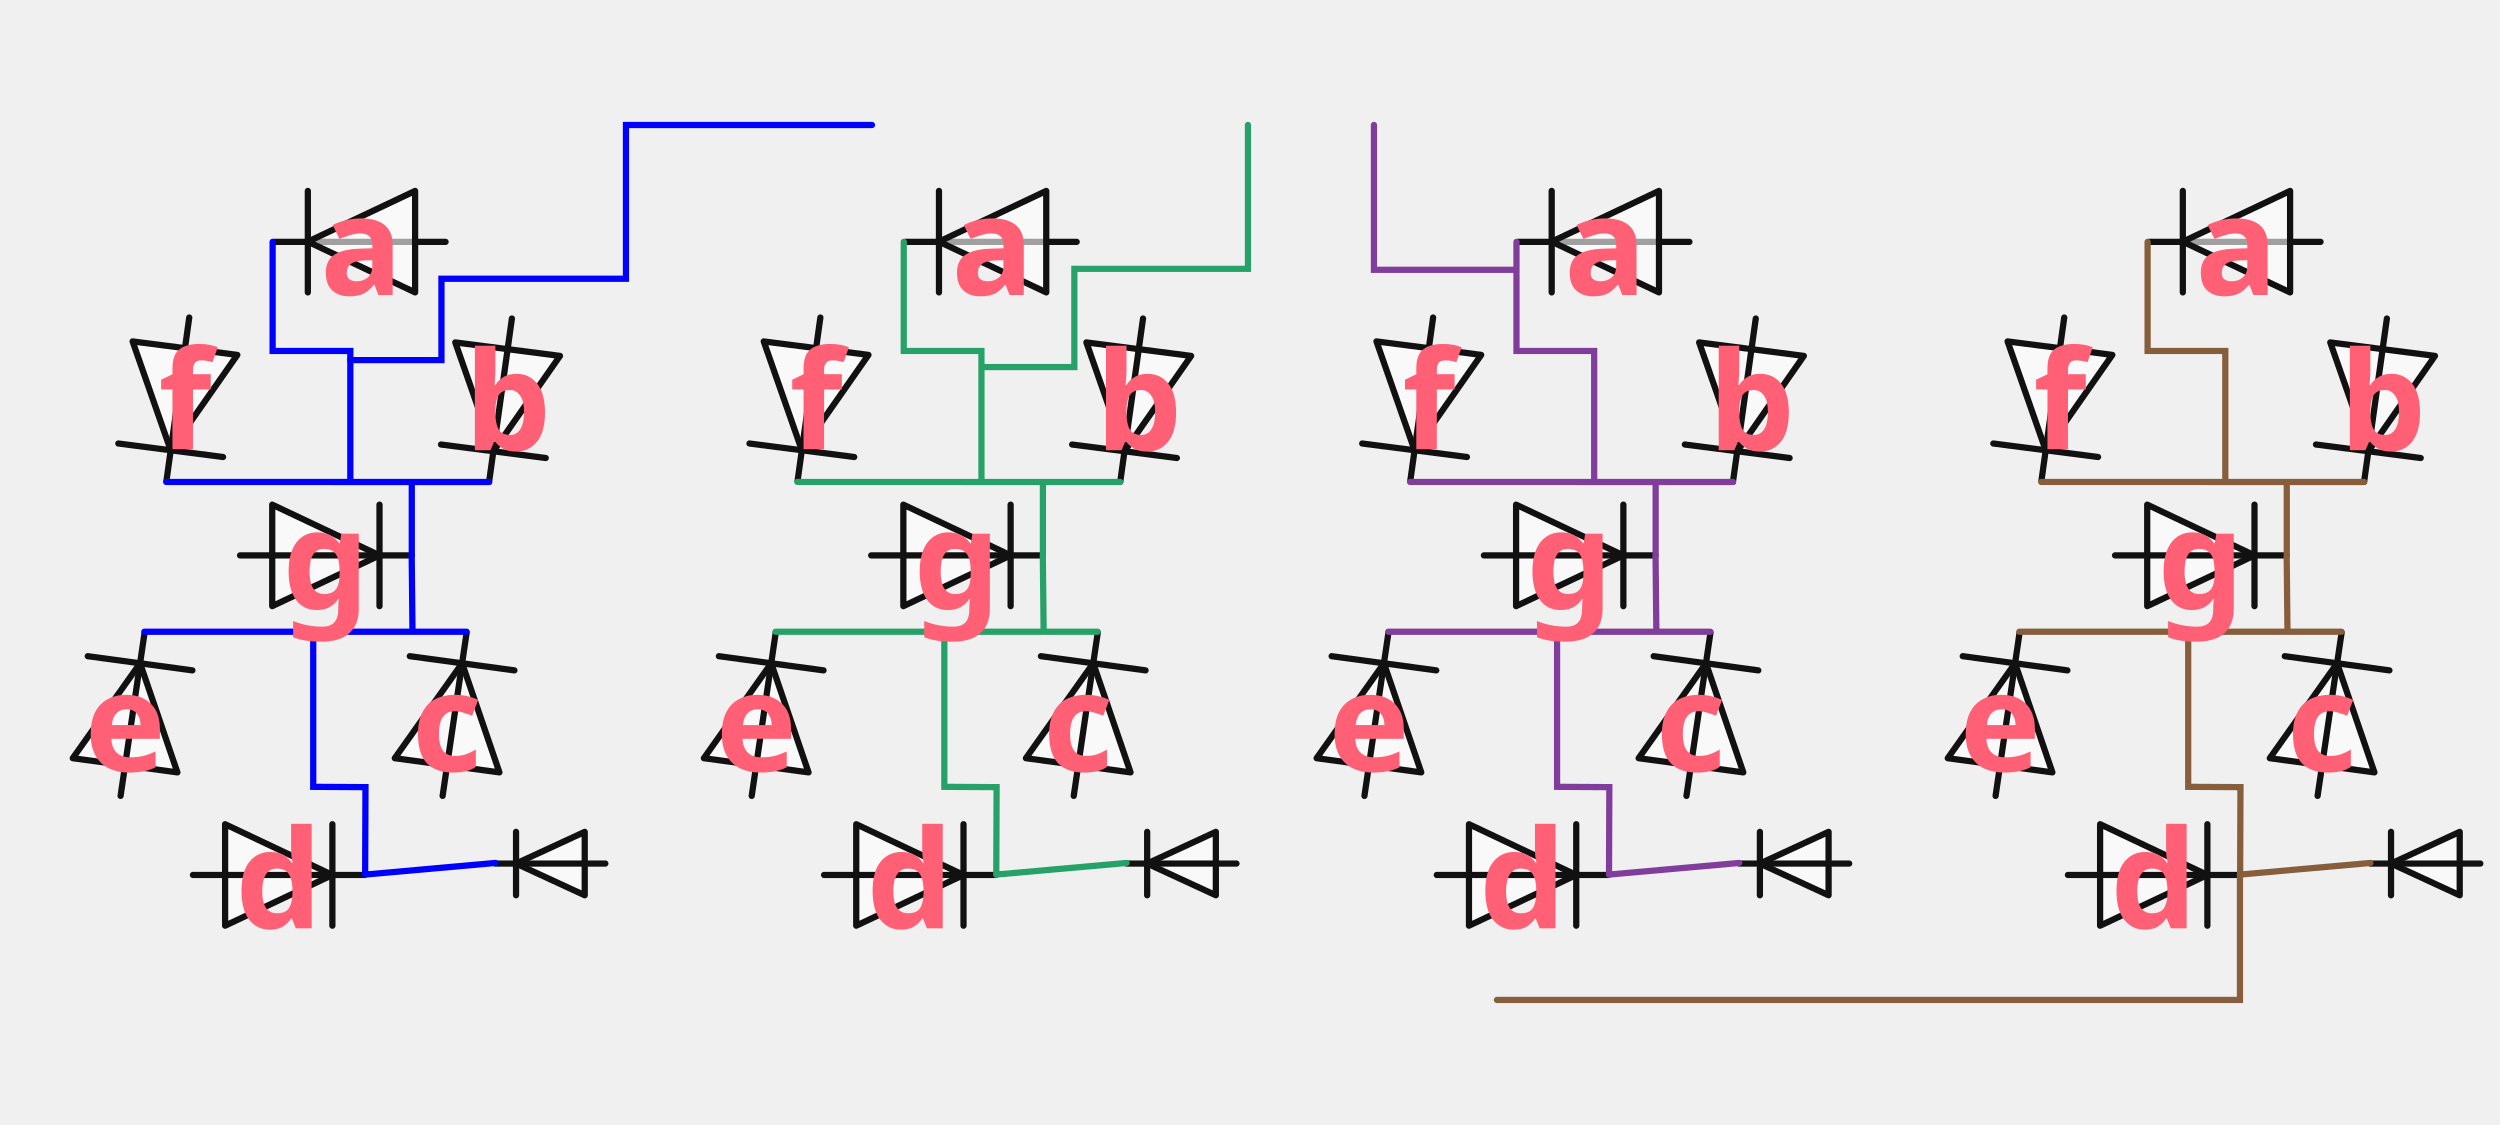
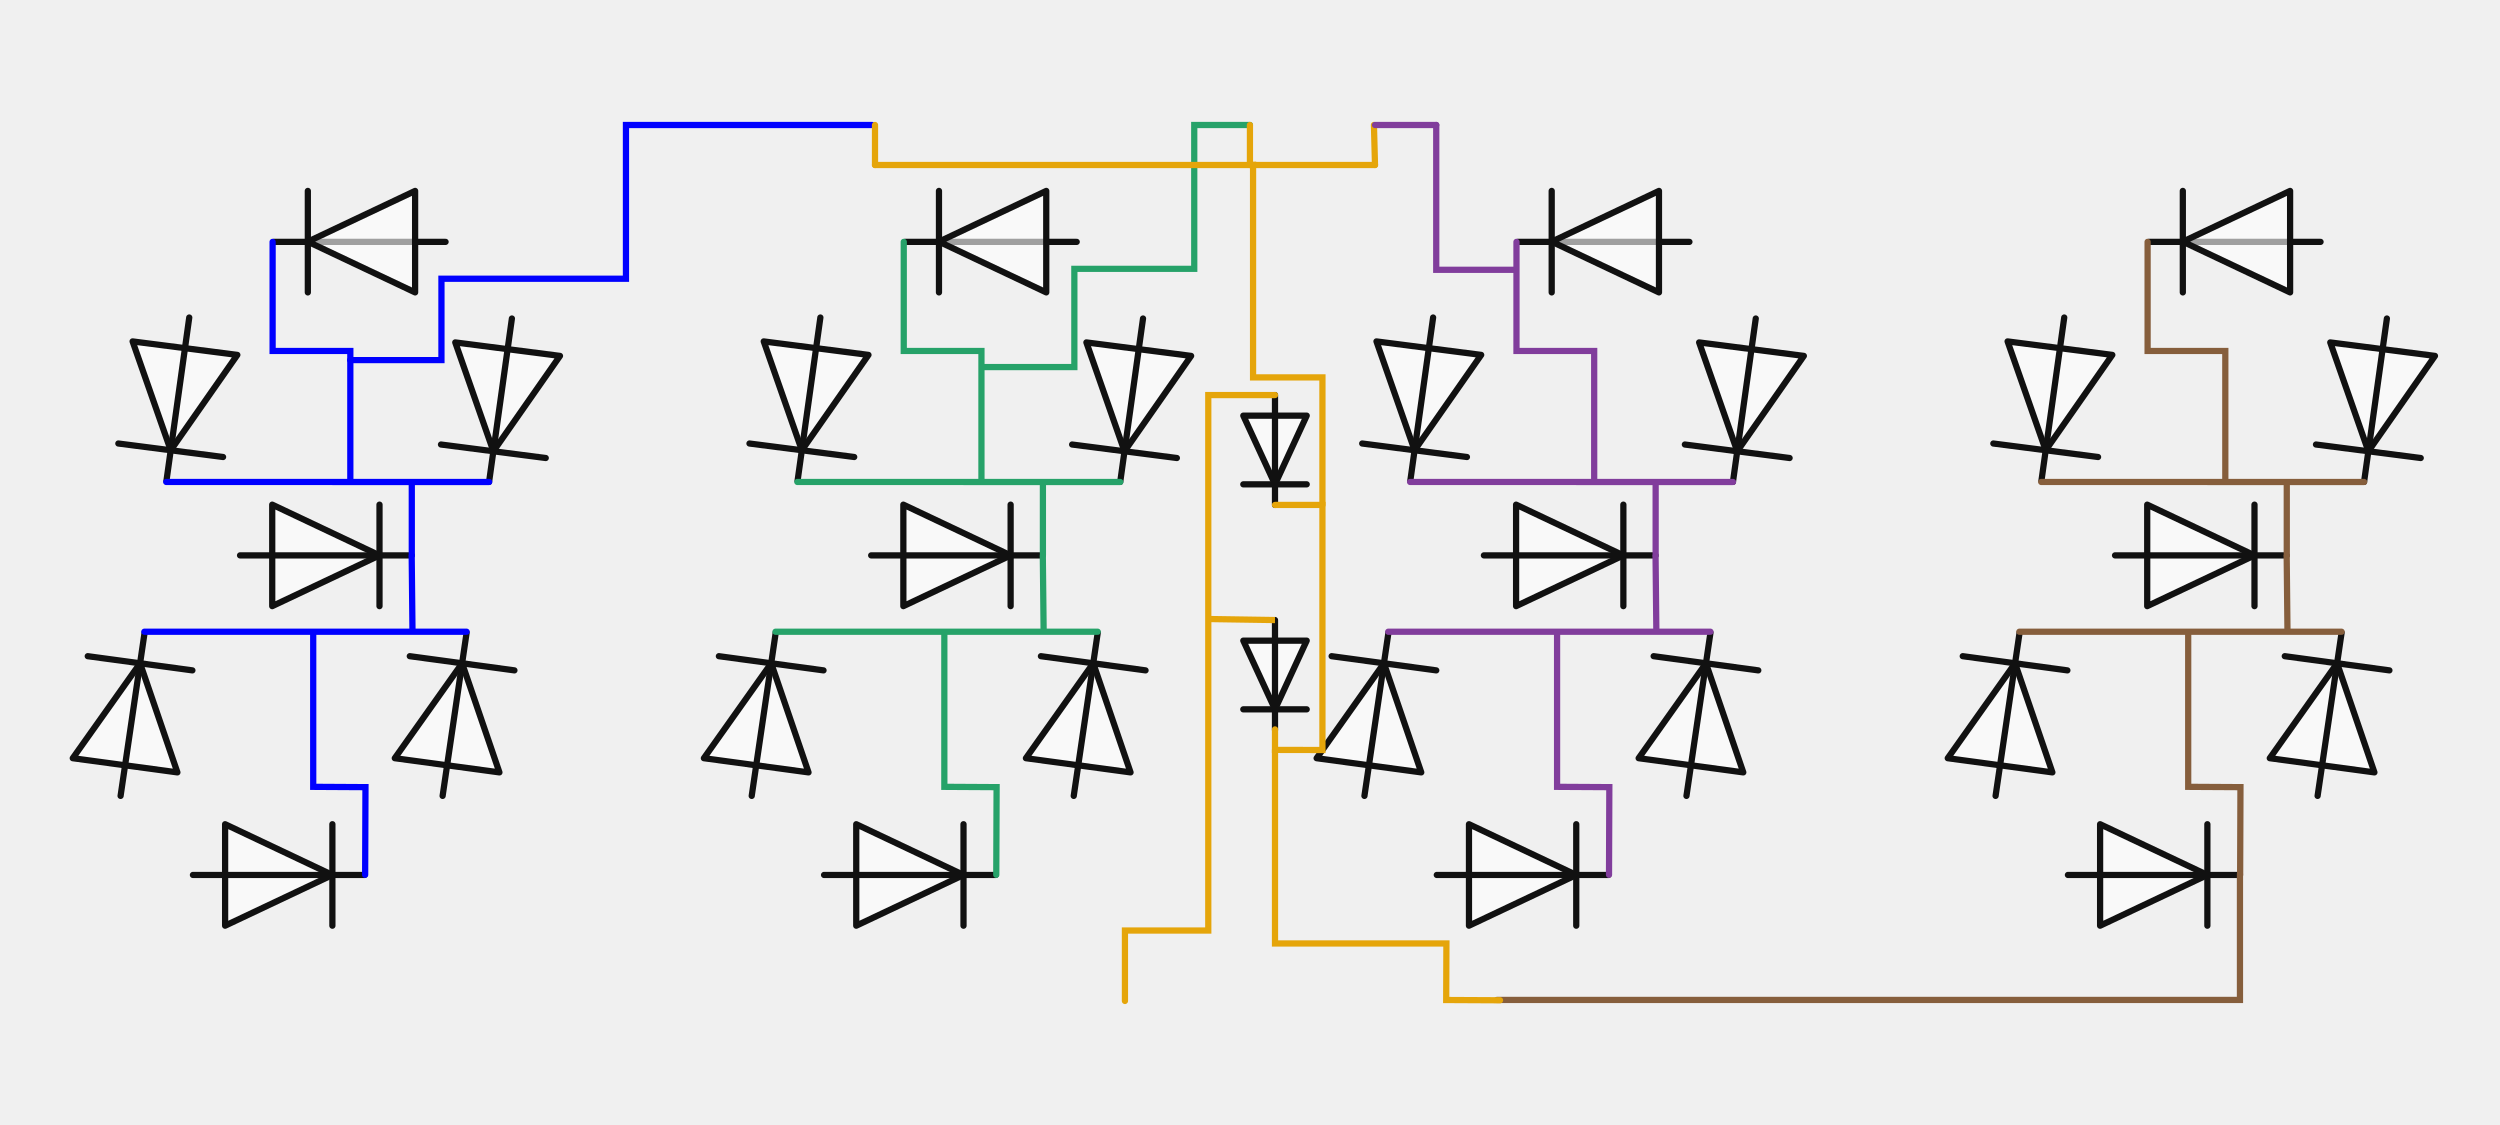
<svg xmlns="http://www.w3.org/2000/svg" viewBox="0 0 200 90">
  <path d="M 21.778,48.491 V 40.372 L 30.36,44.431 Z" fill="#ffffff" fill-opacity="0.6" id="path8-4-11" style="stroke:#111111;stroke-width:0.5;stroke-linecap:round;stroke-linejoin:round;stroke-dasharray:none" />
  <line x1="19.204" y1="44.431" x2="32.935" y2="44.431" id="line9-8-38" style="fill:none;stroke:#111111;stroke-width:0.5;stroke-linecap:round;stroke-linejoin:round;stroke-dasharray:none" />
  <line x1="21.914" y1="19.35" x2="35.645" y2="19.35" id="line9-8-7-74" style="fill:none;stroke:#111111;stroke-width:0.5;stroke-linecap:round;stroke-linejoin:round;stroke-dasharray:none" />
  <line x1="30.36" y1="48.491" x2="30.36" y2="40.372" id="line10-8-27" style="fill:none;stroke:#111111;stroke-width:0.5;stroke-linecap:round;stroke-linejoin:round;stroke-dasharray:none" />
  <path d="M 33.209,15.274 V 23.392 L 24.627,19.333 Z" fill="#ffffff" fill-opacity="0.6" id="path8-4-5-7" style="stroke:#111111;stroke-width:0.5;stroke-linecap:round;stroke-linejoin:round;stroke-dasharray:none" />
  <line x1="24.627" y1="15.274" x2="24.627" y2="23.392" id="line10-8-1-9" style="fill:none;stroke:#111111;stroke-width:0.5;stroke-linecap:round;stroke-linejoin:round;stroke-dasharray:none" />
  <path d="M 18.009,74.056 V 65.937 L 26.591,69.997 Z" fill="#ffffff" fill-opacity="0.6" id="path8-4-1-31" style="stroke:#111111;stroke-width:0.5;stroke-linecap:round;stroke-linejoin:round;stroke-dasharray:none" />
  <line x1="15.435" y1="69.997" x2="29.166" y2="69.997" id="line9-8-52-9" style="fill:none;stroke:#111111;stroke-width:0.5;stroke-linecap:round;stroke-linejoin:round;stroke-dasharray:none" />
  <line x1="26.591" y1="74.056" x2="26.591" y2="65.937" id="line10-8-7-8" style="fill:none;stroke:#111111;stroke-width:0.5;stroke-linecap:round;stroke-linejoin:round;stroke-dasharray:none" />
-   <path d="M 46.778,66.549 V 71.622 L 41.283,69.085 Z" fill="#ffffff" fill-opacity="0.6" id="path8-4-1-3-6" style="stroke:#111111;stroke-width:0.5;stroke-linecap:round;stroke-linejoin:round;stroke-dasharray:none" />
-   <line x1="48.426" y1="69.085" x2="39.634" y2="69.085" id="line9-8-52-3-5" style="fill:none;stroke:#111111;stroke-width:0.5;stroke-linecap:round;stroke-linejoin:round;stroke-dasharray:none" />
-   <line x1="41.283" y1="66.549" x2="41.283" y2="71.622" id="line10-8-7-4-0" style="fill:none;stroke:#111111;stroke-width:0.5;stroke-linecap:round;stroke-linejoin:round;stroke-dasharray:none" />
  <path d="M 10.608,27.313 18.987,28.392 13.657,36.021 Z" fill="#ffffff" fill-opacity="0.6" id="path8-4-2-2" style="stroke:#111111;stroke-width:0.5;stroke-linecap:round;stroke-linejoin:round;stroke-dasharray:none" />
  <line x1="15.14" y1="25.402" x2="13.315" y2="38.471" id="line9-8-3-86" style="fill:none;stroke:#111111;stroke-width:0.5;stroke-linecap:round;stroke-linejoin:round;stroke-dasharray:none" />
  <line x1="9.468" y1="35.481" x2="17.846" y2="36.56" id="line10-8-2-0" style="fill:none;stroke:#111111;stroke-width:0.5;stroke-linecap:round;stroke-linejoin:round;stroke-dasharray:none" />
  <path d="M 36.421,27.393 44.799,28.472 39.47,36.101 Z" fill="#ffffff" fill-opacity="0.6" id="path8-4-2-6-2" style="stroke:#111111;stroke-width:0.5;stroke-linecap:round;stroke-linejoin:round;stroke-dasharray:none" />
  <line x1="40.952" y1="25.482" x2="39.127" y2="38.552" id="line9-8-3-8-4" style="fill:none;stroke:#111111;stroke-width:0.5;stroke-linecap:round;stroke-linejoin:round;stroke-dasharray:none" />
  <line x1="35.28" y1="35.562" x2="43.659" y2="36.641" id="line10-8-2-5-8" style="fill:none;stroke:#111111;stroke-width:0.5;stroke-linecap:round;stroke-linejoin:round;stroke-dasharray:none" />
  <path d="M 31.583,60.656 39.954,61.791 36.969,53.063 Z" fill="#ffffff" fill-opacity="0.6" id="path8-4-2-1-6" style="stroke:#111111;stroke-width:0.5;stroke-linecap:round;stroke-linejoin:round;stroke-dasharray:none" />
  <line x1="35.409" y1="63.672" x2="37.329" y2="50.615" id="line9-8-3-89-5" style="fill:none;stroke:#111111;stroke-width:0.5;stroke-linecap:round;stroke-linejoin:round;stroke-dasharray:none" />
  <line x1="32.783" y1="52.495" x2="41.154" y2="53.63" id="line10-8-2-2-0" style="fill:none;stroke:#111111;stroke-width:0.5;stroke-linecap:round;stroke-linejoin:round;stroke-dasharray:none" />
  <path d="M 5.821,60.656 14.192,61.791 11.207,53.063 Z" fill="#ffffff" fill-opacity="0.6" id="path8-4-2-1-3-90" style="stroke:#111111;stroke-width:0.5;stroke-linecap:round;stroke-linejoin:round;stroke-dasharray:none" />
  <line x1="9.647" y1="63.672" x2="11.567" y2="50.615" id="line9-8-3-89-8-0" style="fill:none;stroke:#111111;stroke-width:0.5;stroke-linecap:round;stroke-linejoin:round;stroke-dasharray:none" />
  <line x1="7.021" y1="52.495" x2="15.392" y2="53.63" id="line10-8-2-2-7-6" style="fill:none;stroke:#111111;stroke-width:0.5;stroke-linecap:round;stroke-linejoin:round;stroke-dasharray:none" />
  <path style="fill:none;stroke:#0000ff;stroke-width:0.5;stroke-linecap:round;stroke-dasharray:none" d="M 32.936,44.498 32.997,50.291" id="path22-13" />
-   <path id="path25-8" style="fill:none;stroke:#0000ff;stroke-width:0.5;stroke-linecap:round;stroke-dasharray:none" d="M 29.212,69.984 29.238,62.971 25.057,62.947 V 50.587 M 39.631,69.036 29.201,69.966 M 11.55,50.538 H 37.326 M 32.943,44.413 V 38.684 M 21.809,19.35 V 28.077 H 28.026 V 38.479 M 39.131,38.559 13.299,38.557" />
+   <path id="path25-8" style="fill:none;stroke:#0000ff;stroke-width:0.5;stroke-linecap:round;stroke-dasharray:none" d="M 29.212,69.984 29.238,62.971 25.057,62.947 V 50.587 M 11.55,50.538 H 37.326 M 32.943,44.413 V 38.684 M 21.809,19.35 V 28.077 H 28.026 V 38.479 M 39.131,38.559 13.299,38.557" />
  <path d="M 72.268,48.491 V 40.372 L 80.85,44.431 Z" fill="#ffffff" fill-opacity="0.6" id="path8-4-15" style="stroke:#111111;stroke-width:0.5;stroke-linecap:round;stroke-linejoin:round;stroke-dasharray:none" />
  <line x1="69.694" y1="44.431" x2="83.425" y2="44.431" id="line9-8-2" style="fill:none;stroke:#111111;stroke-width:0.5;stroke-linecap:round;stroke-linejoin:round;stroke-dasharray:none" />
  <line x1="72.404" y1="19.35" x2="86.135" y2="19.35" id="line9-8-7-7" style="fill:none;stroke:#111111;stroke-width:0.5;stroke-linecap:round;stroke-linejoin:round;stroke-dasharray:none" />
  <line x1="80.85" y1="48.491" x2="80.85" y2="40.372" id="line10-8-6" style="fill:none;stroke:#111111;stroke-width:0.5;stroke-linecap:round;stroke-linejoin:round;stroke-dasharray:none" />
  <path d="M 83.7,15.274 V 23.392 L 75.118,19.333 Z" fill="#ffffff" fill-opacity="0.6" id="path8-4-5-1-3" style="stroke:#111111;stroke-width:0.5;stroke-linecap:round;stroke-linejoin:round;stroke-dasharray:none" />
  <line x1="75.118" y1="15.274" x2="75.118" y2="23.392" id="line10-8-1-4" style="fill:none;stroke:#111111;stroke-width:0.5;stroke-linecap:round;stroke-linejoin:round;stroke-dasharray:none" />
  <path d="M 68.499,74.056 V 65.937 L 77.081,69.997 Z" fill="#ffffff" fill-opacity="0.6" id="path8-4-1-2-44" style="stroke:#111111;stroke-width:0.5;stroke-linecap:round;stroke-linejoin:round;stroke-dasharray:none" />
  <line x1="65.925" y1="69.997" x2="79.656" y2="69.997" id="line9-8-52-32" style="fill:none;stroke:#111111;stroke-width:0.5;stroke-linecap:round;stroke-linejoin:round;stroke-dasharray:none" />
  <line x1="77.081" y1="74.056" x2="77.081" y2="65.937" id="line10-8-7-2" style="fill:none;stroke:#111111;stroke-width:0.5;stroke-linecap:round;stroke-linejoin:round;stroke-dasharray:none" />
-   <path d="M 97.268,66.549 V 71.622 L 91.773,69.085 Z" fill="#ffffff" fill-opacity="0.6" id="path8-4-1-3-1-6" style="stroke:#111111;stroke-width:0.5;stroke-linecap:round;stroke-linejoin:round;stroke-dasharray:none" />
-   <line x1="98.917" y1="69.085" x2="90.124" y2="69.085" id="line9-8-52-3-6" style="fill:none;stroke:#111111;stroke-width:0.5;stroke-linecap:round;stroke-linejoin:round;stroke-dasharray:none" />
-   <line x1="91.773" y1="66.549" x2="91.773" y2="71.622" id="line10-8-7-4-8" style="fill:none;stroke:#111111;stroke-width:0.5;stroke-linecap:round;stroke-linejoin:round;stroke-dasharray:none" />
  <path d="M 61.098,27.313 69.477,28.392 64.147,36.021 Z" fill="#ffffff" fill-opacity="0.6" id="path8-4-2-5-0" style="stroke:#111111;stroke-width:0.5;stroke-linecap:round;stroke-linejoin:round;stroke-dasharray:none" />
  <line x1="65.63" y1="25.402" x2="63.805" y2="38.471" id="line9-8-3-7" style="fill:none;stroke:#111111;stroke-width:0.5;stroke-linecap:round;stroke-linejoin:round;stroke-dasharray:none" />
  <line x1="59.958" y1="35.481" x2="68.337" y2="36.56" id="line10-8-2-6" style="fill:none;stroke:#111111;stroke-width:0.5;stroke-linecap:round;stroke-linejoin:round;stroke-dasharray:none" />
  <path d="M 86.911,27.393 95.29,28.472 89.96,36.101 Z" fill="#ffffff" fill-opacity="0.6" id="path8-4-2-6-1" style="stroke:#111111;stroke-width:0.5;stroke-linecap:round;stroke-linejoin:round;stroke-dasharray:none" />
  <line x1="91.442" y1="25.482" x2="89.618" y2="38.552" id="line9-8-3-8-8-6" style="fill:none;stroke:#111111;stroke-width:0.5;stroke-linecap:round;stroke-linejoin:round;stroke-dasharray:none" />
  <line x1="85.77" y1="35.562" x2="94.149" y2="36.641" id="line10-8-2-5-9" style="fill:none;stroke:#111111;stroke-width:0.5;stroke-linecap:round;stroke-linejoin:round;stroke-dasharray:none" />
  <path d="M 82.073,60.656 90.444,61.791 87.459,53.063 Z" fill="#ffffff" fill-opacity="0.6" id="path8-4-2-1-2" style="stroke:#111111;stroke-width:0.5;stroke-linecap:round;stroke-linejoin:round;stroke-dasharray:none" />
  <line x1="85.899" y1="63.672" x2="87.819" y2="50.615" id="line9-8-3-89-7" style="fill:none;stroke:#111111;stroke-width:0.5;stroke-linecap:round;stroke-linejoin:round;stroke-dasharray:none" />
  <line x1="83.273" y1="52.495" x2="91.644" y2="53.63" id="line10-8-2-2-9" style="fill:none;stroke:#111111;stroke-width:0.5;stroke-linecap:round;stroke-linejoin:round;stroke-dasharray:none" />
  <path d="M 56.311,60.656 64.682,61.791 61.697,53.063 Z" fill="#ffffff" fill-opacity="0.6" id="path8-4-2-1-3-5" style="stroke:#111111;stroke-width:0.5;stroke-linecap:round;stroke-linejoin:round;stroke-dasharray:none" />
  <line x1="60.137" y1="63.672" x2="62.057" y2="50.615" id="line9-8-3-89-8-4" style="fill:none;stroke:#111111;stroke-width:0.5;stroke-linecap:round;stroke-linejoin:round;stroke-dasharray:none" />
  <line x1="57.511" y1="52.495" x2="65.882" y2="53.63" id="line10-8-2-2-7-3" style="fill:none;stroke:#111111;stroke-width:0.5;stroke-linecap:round;stroke-linejoin:round;stroke-dasharray:none" />
  <path style="fill:none;stroke:#26a269;stroke-width:0.5;stroke-linecap:round;stroke-dasharray:none" d="M 83.426,44.498 83.488,50.291" id="path22-1" />
-   <path id="path25-2" style="fill:none;stroke:#26a269;stroke-width:0.5;stroke-linecap:round;stroke-dasharray:none" d="M 79.702,69.984 79.728,62.971 75.547,62.947 V 50.587 M 90.122,69.036 79.691,69.966 M 62.04,50.538 H 87.816 M 83.433,44.413 V 38.684 M 72.3,19.35 V 28.077 H 78.516 V 38.479 M 89.621,38.559 63.789,38.557" />
+   <path id="path25-2" style="fill:none;stroke:#26a269;stroke-width:0.5;stroke-linecap:round;stroke-dasharray:none" d="M 79.702,69.984 79.728,62.971 75.547,62.947 V 50.587 M 62.04,50.538 H 87.816 M 83.433,44.413 V 38.684 M 72.3,19.35 V 28.077 H 78.516 V 38.479 M 89.621,38.559 63.789,38.557" />
  <path d="M 121.287,48.491 V 40.372 L 129.869,44.431 Z" fill="#ffffff" fill-opacity="0.6" id="path8-4-11-1" style="stroke:#111111;stroke-width:0.5;stroke-linecap:round;stroke-linejoin:round;stroke-dasharray:none" />
  <line x1="118.712" y1="44.431" x2="132.444" y2="44.431" id="line9-8-38-3" style="fill:none;stroke:#111111;stroke-width:0.5;stroke-linecap:round;stroke-linejoin:round;stroke-dasharray:none" />
  <line x1="121.423" y1="19.35" x2="135.154" y2="19.35" id="line9-8-7-74-5" style="fill:none;stroke:#111111;stroke-width:0.5;stroke-linecap:round;stroke-linejoin:round;stroke-dasharray:none" />
  <line x1="129.869" y1="48.491" x2="129.869" y2="40.372" id="line10-8-27-9" style="fill:none;stroke:#111111;stroke-width:0.5;stroke-linecap:round;stroke-linejoin:round;stroke-dasharray:none" />
  <path d="M 132.718,15.274 V 23.392 L 124.136,19.333 Z" fill="#ffffff" fill-opacity="0.6" id="path8-4-5-7-8" style="stroke:#111111;stroke-width:0.5;stroke-linecap:round;stroke-linejoin:round;stroke-dasharray:none" />
  <line x1="124.136" y1="15.274" x2="124.136" y2="23.392" id="line10-8-1-9-4" style="fill:none;stroke:#111111;stroke-width:0.5;stroke-linecap:round;stroke-linejoin:round;stroke-dasharray:none" />
  <path d="M 117.518,74.056 V 65.937 L 126.1,69.997 Z" fill="#ffffff" fill-opacity="0.6" id="path8-4-1-31-0" style="stroke:#111111;stroke-width:0.5;stroke-linecap:round;stroke-linejoin:round;stroke-dasharray:none" />
  <line x1="114.943" y1="69.997" x2="128.675" y2="69.997" id="line9-8-52-9-7" style="fill:none;stroke:#111111;stroke-width:0.5;stroke-linecap:round;stroke-linejoin:round;stroke-dasharray:none" />
  <line x1="126.1" y1="74.056" x2="126.1" y2="65.937" id="line10-8-7-8-6" style="fill:none;stroke:#111111;stroke-width:0.5;stroke-linecap:round;stroke-linejoin:round;stroke-dasharray:none" />
-   <path d="M 146.287,66.549 V 71.622 L 140.792,69.085 Z" fill="#ffffff" fill-opacity="0.6" id="path8-4-1-3-6-3" style="stroke:#111111;stroke-width:0.5;stroke-linecap:round;stroke-linejoin:round;stroke-dasharray:none" />
-   <line x1="147.935" y1="69.085" x2="139.143" y2="69.085" id="line9-8-52-3-5-6" style="fill:none;stroke:#111111;stroke-width:0.5;stroke-linecap:round;stroke-linejoin:round;stroke-dasharray:none" />
-   <line x1="140.792" y1="66.549" x2="140.792" y2="71.622" id="line10-8-7-4-0-1" style="fill:none;stroke:#111111;stroke-width:0.5;stroke-linecap:round;stroke-linejoin:round;stroke-dasharray:none" />
  <path d="M 110.117,27.313 118.496,28.392 113.166,36.021 Z" fill="#ffffff" fill-opacity="0.6" id="path8-4-2-2-5" style="stroke:#111111;stroke-width:0.5;stroke-linecap:round;stroke-linejoin:round;stroke-dasharray:none" />
  <line x1="114.649" y1="25.402" x2="112.824" y2="38.471" id="line9-8-3-86-4" style="fill:none;stroke:#111111;stroke-width:0.5;stroke-linecap:round;stroke-linejoin:round;stroke-dasharray:none" />
  <line x1="108.976" y1="35.481" x2="117.355" y2="36.56" id="line10-8-2-0-2" style="fill:none;stroke:#111111;stroke-width:0.5;stroke-linecap:round;stroke-linejoin:round;stroke-dasharray:none" />
  <path d="M 135.93,27.393 144.308,28.472 138.978,36.101 Z" fill="#ffffff" fill-opacity="0.6" id="path8-4-2-6-2-0" style="stroke:#111111;stroke-width:0.5;stroke-linecap:round;stroke-linejoin:round;stroke-dasharray:none" />
  <line x1="140.461" y1="25.482" x2="138.636" y2="38.552" id="line9-8-3-8-4-9" style="fill:none;stroke:#111111;stroke-width:0.5;stroke-linecap:round;stroke-linejoin:round;stroke-dasharray:none" />
  <line x1="134.789" y1="35.562" x2="143.168" y2="36.641" id="line10-8-2-5-8-7" style="fill:none;stroke:#111111;stroke-width:0.5;stroke-linecap:round;stroke-linejoin:round;stroke-dasharray:none" />
  <path d="M 131.092,60.656 139.463,61.791 136.477,53.063 Z" fill="#ffffff" fill-opacity="0.6" id="path8-4-2-1-6-3" style="stroke:#111111;stroke-width:0.5;stroke-linecap:round;stroke-linejoin:round;stroke-dasharray:none" />
  <line x1="134.917" y1="63.672" x2="136.837" y2="50.615" id="line9-8-3-89-5-7" style="fill:none;stroke:#111111;stroke-width:0.5;stroke-linecap:round;stroke-linejoin:round;stroke-dasharray:none" />
  <line x1="132.292" y1="52.495" x2="140.663" y2="53.63" id="line10-8-2-2-0-2" style="fill:none;stroke:#111111;stroke-width:0.5;stroke-linecap:round;stroke-linejoin:round;stroke-dasharray:none" />
  <path d="M 105.33,60.656 113.701,61.791 110.715,53.063 Z" fill="#ffffff" fill-opacity="0.6" id="path8-4-2-1-3-90-6" style="stroke:#111111;stroke-width:0.5;stroke-linecap:round;stroke-linejoin:round;stroke-dasharray:none" />
  <line x1="109.155" y1="63.672" x2="111.075" y2="50.615" id="line9-8-3-89-8-0-0" style="fill:none;stroke:#111111;stroke-width:0.5;stroke-linecap:round;stroke-linejoin:round;stroke-dasharray:none" />
  <line x1="106.53" y1="52.495" x2="114.901" y2="53.63" id="line10-8-2-2-7-6-1" style="fill:none;stroke:#111111;stroke-width:0.5;stroke-linecap:round;stroke-linejoin:round;stroke-dasharray:none" />
  <path style="fill:none;stroke:#813d9c;stroke-width:0.5;stroke-linecap:round;stroke-dasharray:none" d="M 132.445,44.498 132.506,50.291" id="path22-13-6" />
-   <path id="path25-8-5" style="fill:none;stroke:#813d9c;stroke-width:0.5;stroke-linecap:round;stroke-dasharray:none" d="M 128.721,69.984 128.747,62.971 124.566,62.947 V 50.587 M 139.14,69.036 128.71,69.966 M 111.059,50.538 H 136.835 M 132.452,44.413 V 38.684 M 121.318,19.35 V 28.077 H 127.535 V 38.479 M 138.64,38.559 112.808,38.557" />
+   <path id="path25-8-5" style="fill:none;stroke:#813d9c;stroke-width:0.5;stroke-linecap:round;stroke-dasharray:none" d="M 128.721,69.984 128.747,62.971 124.566,62.947 V 50.587 M 111.059,50.538 H 136.835 M 132.452,44.413 V 38.684 M 121.318,19.35 V 28.077 H 127.535 V 38.479 M 138.64,38.559 112.808,38.557" />
  <path d="M 171.777,48.491 V 40.372 L 180.359,44.431 Z" fill="#ffffff" fill-opacity="0.6" id="path8-4-15-5" style="stroke:#111111;stroke-width:0.5;stroke-linecap:round;stroke-linejoin:round;stroke-dasharray:none" />
  <line x1="169.203" y1="44.431" x2="182.934" y2="44.431" id="line9-8-2-4" style="fill:none;stroke:#111111;stroke-width:0.5;stroke-linecap:round;stroke-linejoin:round;stroke-dasharray:none" />
  <line x1="171.913" y1="19.35" x2="185.644" y2="19.35" id="line9-8-7-7-1" style="fill:none;stroke:#111111;stroke-width:0.5;stroke-linecap:round;stroke-linejoin:round;stroke-dasharray:none" />
  <line x1="180.359" y1="48.491" x2="180.359" y2="40.372" id="line10-8-6-2" style="fill:none;stroke:#111111;stroke-width:0.5;stroke-linecap:round;stroke-linejoin:round;stroke-dasharray:none" />
  <path d="M 183.208,15.274 V 23.392 L 174.626,19.333 Z" fill="#ffffff" fill-opacity="0.6" id="path8-4-5-1-3-0" style="stroke:#111111;stroke-width:0.5;stroke-linecap:round;stroke-linejoin:round;stroke-dasharray:none" />
  <line x1="174.626" y1="15.274" x2="174.626" y2="23.392" id="line10-8-1-4-0" style="fill:none;stroke:#111111;stroke-width:0.5;stroke-linecap:round;stroke-linejoin:round;stroke-dasharray:none" />
  <path d="M 168.008,74.056 V 65.937 L 176.59,69.997 Z" fill="#ffffff" fill-opacity="0.6" id="path8-4-1-2-44-1" style="stroke:#111111;stroke-width:0.5;stroke-linecap:round;stroke-linejoin:round;stroke-dasharray:none" />
  <line x1="165.434" y1="69.997" x2="179.165" y2="69.997" id="line9-8-52-32-4" style="fill:none;stroke:#111111;stroke-width:0.5;stroke-linecap:round;stroke-linejoin:round;stroke-dasharray:none" />
  <line x1="176.59" y1="74.056" x2="176.59" y2="65.937" id="line10-8-7-2-6" style="fill:none;stroke:#111111;stroke-width:0.5;stroke-linecap:round;stroke-linejoin:round;stroke-dasharray:none" />
-   <path d="M 196.777,66.549 V 71.622 L 191.282,69.085 Z" fill="#ffffff" fill-opacity="0.6" id="path8-4-1-3-1-6-0" style="stroke:#111111;stroke-width:0.5;stroke-linecap:round;stroke-linejoin:round;stroke-dasharray:none" />
-   <line x1="198.425" y1="69.085" x2="189.633" y2="69.085" id="line9-8-52-3-6-7" style="fill:none;stroke:#111111;stroke-width:0.5;stroke-linecap:round;stroke-linejoin:round;stroke-dasharray:none" />
-   <line x1="191.282" y1="66.549" x2="191.282" y2="71.622" id="line10-8-7-4-8-1" style="fill:none;stroke:#111111;stroke-width:0.5;stroke-linecap:round;stroke-linejoin:round;stroke-dasharray:none" />
+   <g id="g3" transform="rotate(-90,56.4725,23.55777)">
+     <path d="M 46.778,66.549 V 71.622 L 41.283,69.085 Z" fill="#ffffff" fill-opacity="0.6" id="path8-4-1-3-6" style="stroke:#111111;stroke-width:0.5;stroke-linecap:round;stroke-linejoin:round;stroke-dasharray:none" />
+     <line x1="48.426" y1="69.085" x2="39.634" y2="69.085" id="line9-8-52-3-5" style="fill:none;stroke:#111111;stroke-width:0.5;stroke-linecap:round;stroke-linejoin:round;stroke-dasharray:none" />
+     <line x1="41.283" y1="66.549" x2="41.283" y2="71.622" id="line10-8-7-4-0" style="fill:none;stroke:#111111;stroke-width:0.5;stroke-linecap:round;stroke-linejoin:round;stroke-dasharray:none" />
+   </g>
+   <g id="g4" transform="rotate(-90,140.472,107.5573)">
+     <path d="M 196.777,66.549 V 71.622 L 191.282,69.085 Z" fill="#ffffff" fill-opacity="0.6" id="path8-4-1-3-1-6-0" style="stroke:#111111;stroke-width:0.5;stroke-linecap:round;stroke-linejoin:round;stroke-dasharray:none" />
+     <line x1="198.425" y1="69.085" x2="189.633" y2="69.085" id="line9-8-52-3-6-7" style="fill:none;stroke:#111111;stroke-width:0.5;stroke-linecap:round;stroke-linejoin:round;stroke-dasharray:none" />
+     <line x1="191.282" y1="66.549" x2="191.282" y2="71.622" id="line10-8-7-4-8-1" style="fill:none;stroke:#111111;stroke-width:0.5;stroke-linecap:round;stroke-linejoin:round;stroke-dasharray:none" />
+   </g>
  <path d="M 160.607,27.313 168.986,28.392 163.656,36.021 Z" fill="#ffffff" fill-opacity="0.6" id="path8-4-2-5-0-7" style="stroke:#111111;stroke-width:0.5;stroke-linecap:round;stroke-linejoin:round;stroke-dasharray:none" />
  <line x1="165.139" y1="25.402" x2="163.314" y2="38.471" id="line9-8-3-7-7" style="fill:none;stroke:#111111;stroke-width:0.5;stroke-linecap:round;stroke-linejoin:round;stroke-dasharray:none" />
  <line x1="159.467" y1="35.481" x2="167.845" y2="36.56" id="line10-8-2-6-7" style="fill:none;stroke:#111111;stroke-width:0.5;stroke-linecap:round;stroke-linejoin:round;stroke-dasharray:none" />
  <path d="M 186.42,27.393 194.798,28.472 189.469,36.101 Z" fill="#ffffff" fill-opacity="0.6" id="path8-4-2-6-1-7" style="stroke:#111111;stroke-width:0.5;stroke-linecap:round;stroke-linejoin:round;stroke-dasharray:none" />
  <line x1="190.951" y1="25.482" x2="189.126" y2="38.552" id="line9-8-3-8-8-6-3" style="fill:none;stroke:#111111;stroke-width:0.5;stroke-linecap:round;stroke-linejoin:round;stroke-dasharray:none" />
  <line x1="185.279" y1="35.562" x2="193.658" y2="36.641" id="line10-8-2-5-9-3" style="fill:none;stroke:#111111;stroke-width:0.5;stroke-linecap:round;stroke-linejoin:round;stroke-dasharray:none" />
  <path d="M 181.582,60.656 189.953,61.791 186.968,53.063 Z" fill="#ffffff" fill-opacity="0.6" id="path8-4-2-1-2-5" style="stroke:#111111;stroke-width:0.5;stroke-linecap:round;stroke-linejoin:round;stroke-dasharray:none" />
  <line x1="185.408" y1="63.672" x2="187.328" y2="50.615" id="line9-8-3-89-7-9" style="fill:none;stroke:#111111;stroke-width:0.5;stroke-linecap:round;stroke-linejoin:round;stroke-dasharray:none" />
  <line x1="182.782" y1="52.495" x2="191.153" y2="53.63" id="line10-8-2-2-9-9" style="fill:none;stroke:#111111;stroke-width:0.5;stroke-linecap:round;stroke-linejoin:round;stroke-dasharray:none" />
  <path d="M 155.82,60.656 164.191,61.791 161.206,53.063 Z" fill="#ffffff" fill-opacity="0.6" id="path8-4-2-1-3-5-8" style="stroke:#111111;stroke-width:0.5;stroke-linecap:round;stroke-linejoin:round;stroke-dasharray:none" />
  <line x1="159.646" y1="63.672" x2="161.566" y2="50.615" id="line9-8-3-89-8-4-1" style="fill:none;stroke:#111111;stroke-width:0.5;stroke-linecap:round;stroke-linejoin:round;stroke-dasharray:none" />
  <line x1="157.02" y1="52.495" x2="165.391" y2="53.63" id="line10-8-2-2-7-3-8" style="fill:none;stroke:#111111;stroke-width:0.5;stroke-linecap:round;stroke-linejoin:round;stroke-dasharray:none" />
  <path style="fill:none;stroke:#865e3c;stroke-width:0.5;stroke-linecap:round;stroke-dasharray:none" d="M 182.935,44.498 182.996,50.291" id="path22-1-2" />
-   <path id="path25-2-6" style="fill:none;stroke:#865e3c;stroke-width:0.5;stroke-linecap:round;stroke-dasharray:none" d="M 179.211,69.984 179.237,62.971 175.056,62.947 V 50.587 M 189.63,69.036 179.2,69.966 M 161.549,50.538 H 187.325 M 182.942,44.413 V 38.684 M 171.808,19.35 V 28.077 H 178.025 V 38.479 M 189.13,38.559 163.298,38.557" />
+   <path id="path25-2-6" style="fill:none;stroke:#865e3c;stroke-width:0.5;stroke-linecap:round;stroke-dasharray:none" d="M 179.211,69.984 179.237,62.971 175.056,62.947 V 50.587 M 161.549,50.538 H 187.325 M 182.942,44.413 V 38.684 M 171.808,19.35 V 28.077 H 178.025 V 38.479 M 189.13,38.559 163.298,38.557" />
  <path style="fill:none;stroke:#0000ff;stroke-width:0.5;stroke-linecap:round" d="M 69.758,9.999 H 50.077 V 22.3 H 35.316 V 28.808 H 28.014" id="path7" />
-   <path style="fill:none;stroke:#26a269;stroke-width:0.5;stroke-linecap:round" d="M 99.836,9.999 V 21.507 H 85.948 V 29.364 H 78.647" id="path8" />
-   <path style="fill:none;stroke:#813d9c;stroke-width:0.5;stroke-linecap:round" d="M 109.915,9.999 V 21.586 H 121.184" id="path9" />
+   <path style="fill:none;stroke:#26a269;stroke-width:0.5;stroke-linecap:round" d="M 78.647,29.364 H 85.948 V 21.507 H 95.54 V 9.999 L 99.995,9.999" id="path8" />
+   <path style="fill:none;stroke:#813d9c;stroke-width:0.5;stroke-linecap:round" d="M 114.899,9.999 V 21.586 H 121.184" id="path9" />
  <path style="fill:none;stroke:#865e3c;stroke-width:0.5;stroke-linecap:round" d="M 179.197,69.917 V 79.996 H 119.756" id="path10" />
-   <g id="seg-labels" fill="#FF6075" font-family="sans-serif" font-size="11" font-weight="bold" text-anchor="middle" dominant-baseline="central" style="stroke:none;pointer-events:none">
-     <text x="28.92" y="19.33">a</text>
-     <text x="40.61" y="31.75">b</text>
-     <text x="35.77" y="57.43">c</text>
-     <text x="22.3" y="70">d</text>
-     <text x="10.01" y="57.43">e</text>
-     <text x="14.8" y="31.67">f</text>
-     <text x="26.07" y="44.43">g</text>
-     <text x="79.41" y="19.33">a</text>
-     <text x="91.1" y="31.75">b</text>
-     <text x="86.26" y="57.43">c</text>
-     <text x="72.79" y="70">d</text>
-     <text x="60.5" y="57.43">e</text>
-     <text x="65.29" y="31.67">f</text>
-     <text x="76.56" y="44.43">g</text>
-     <text x="128.43" y="19.33">a</text>
-     <text x="140.12" y="31.75">b</text>
-     <text x="135.28" y="57.43">c</text>
-     <text x="121.81" y="70">d</text>
-     <text x="109.52" y="57.43">e</text>
-     <text x="114.31" y="31.67">f</text>
-     <text x="125.58" y="44.43">g</text>
-     <text x="178.92" y="19.33">a</text>
-     <text x="190.61" y="31.75">b</text>
-     <text x="185.77" y="57.43">c</text>
-     <text x="172.3" y="70">d</text>
-     <text x="160.01" y="57.43">e</text>
-     <text x="164.8" y="31.67">f</text>
-     <text x="176.07" y="44.43">g</text>
-   </g>
+   <path style="fill:none;stroke:#e5a50a;stroke-width:0.5;stroke-linecap:round;stroke-dasharray:none;stroke-opacity:1" d="M 102,40.396 105.795,40.396 V 60 L 102,59.992 V 58.353" id="path11" />
+   <path style="fill:none;stroke:#e5a50a;stroke-width:0.5;stroke-linecap:round;stroke-dasharray:none;stroke-opacity:1" d="M 70,13.2 C 83.333,13.2 96.667,13.2 110,13.2" id="path12" />
+   <path style="fill:none;stroke:#e5a50a;stroke-width:0.5;stroke-linecap:round;stroke-dasharray:none;stroke-opacity:1" d="M 70,13.2 C 70,12.133 70,11.067 70,10" id="path14" />
+   <path style="fill:none;stroke:#e5a50a;stroke-width:0.5;stroke-linecap:round;stroke-dasharray:none;stroke-opacity:1" d="M 99.995,9.999 C 99.995,11.066 99.995,12.133 99.995,13.199" id="path15" />
+   <path style="fill:none;stroke:#e5a50a;stroke-width:0.5;stroke-linecap:round;stroke-dasharray:none;stroke-opacity:1" d="M 109.915,9.999 C 109.943,11.066 109.972,12.133 110,13.2" id="path16" />
+   <path style="fill:#813d9c;stroke:#813d9c;stroke-width:0.5;stroke-linecap:round;stroke-dasharray:none;stroke-opacity:1" d="M 114.899,9.999 C 113.266,10 111.633,10 110,10" id="path17" />
+   <path style="fill:none;stroke:#e5a50a;stroke-width:0.5;stroke-linecap:round;stroke-dasharray:none;stroke-opacity:1" d="M 105.795,40.396 V 30.191 H 100.245 V 13.19 L 99.995,13.199" id="path18" />
+   <path style="fill:none;stroke:#e5a50a;stroke-width:0.5;stroke-linecap:round;stroke-dasharray:none;stroke-opacity:1" d="M 102,59.992 V 75.477 H 115.713 L 115.696,80 120,80.022" id="path19" />
+   <path style="fill:none;stroke:#e5a50a;stroke-width:0.5;stroke-linecap:round;stroke-dasharray:none;stroke-opacity:1" d="M 102,31.604 H 96.662 V 49.521 L 102,49.604 96.662,49.521 V 74.441 H 89.995 V 80.075" id="path20" />
</svg>
